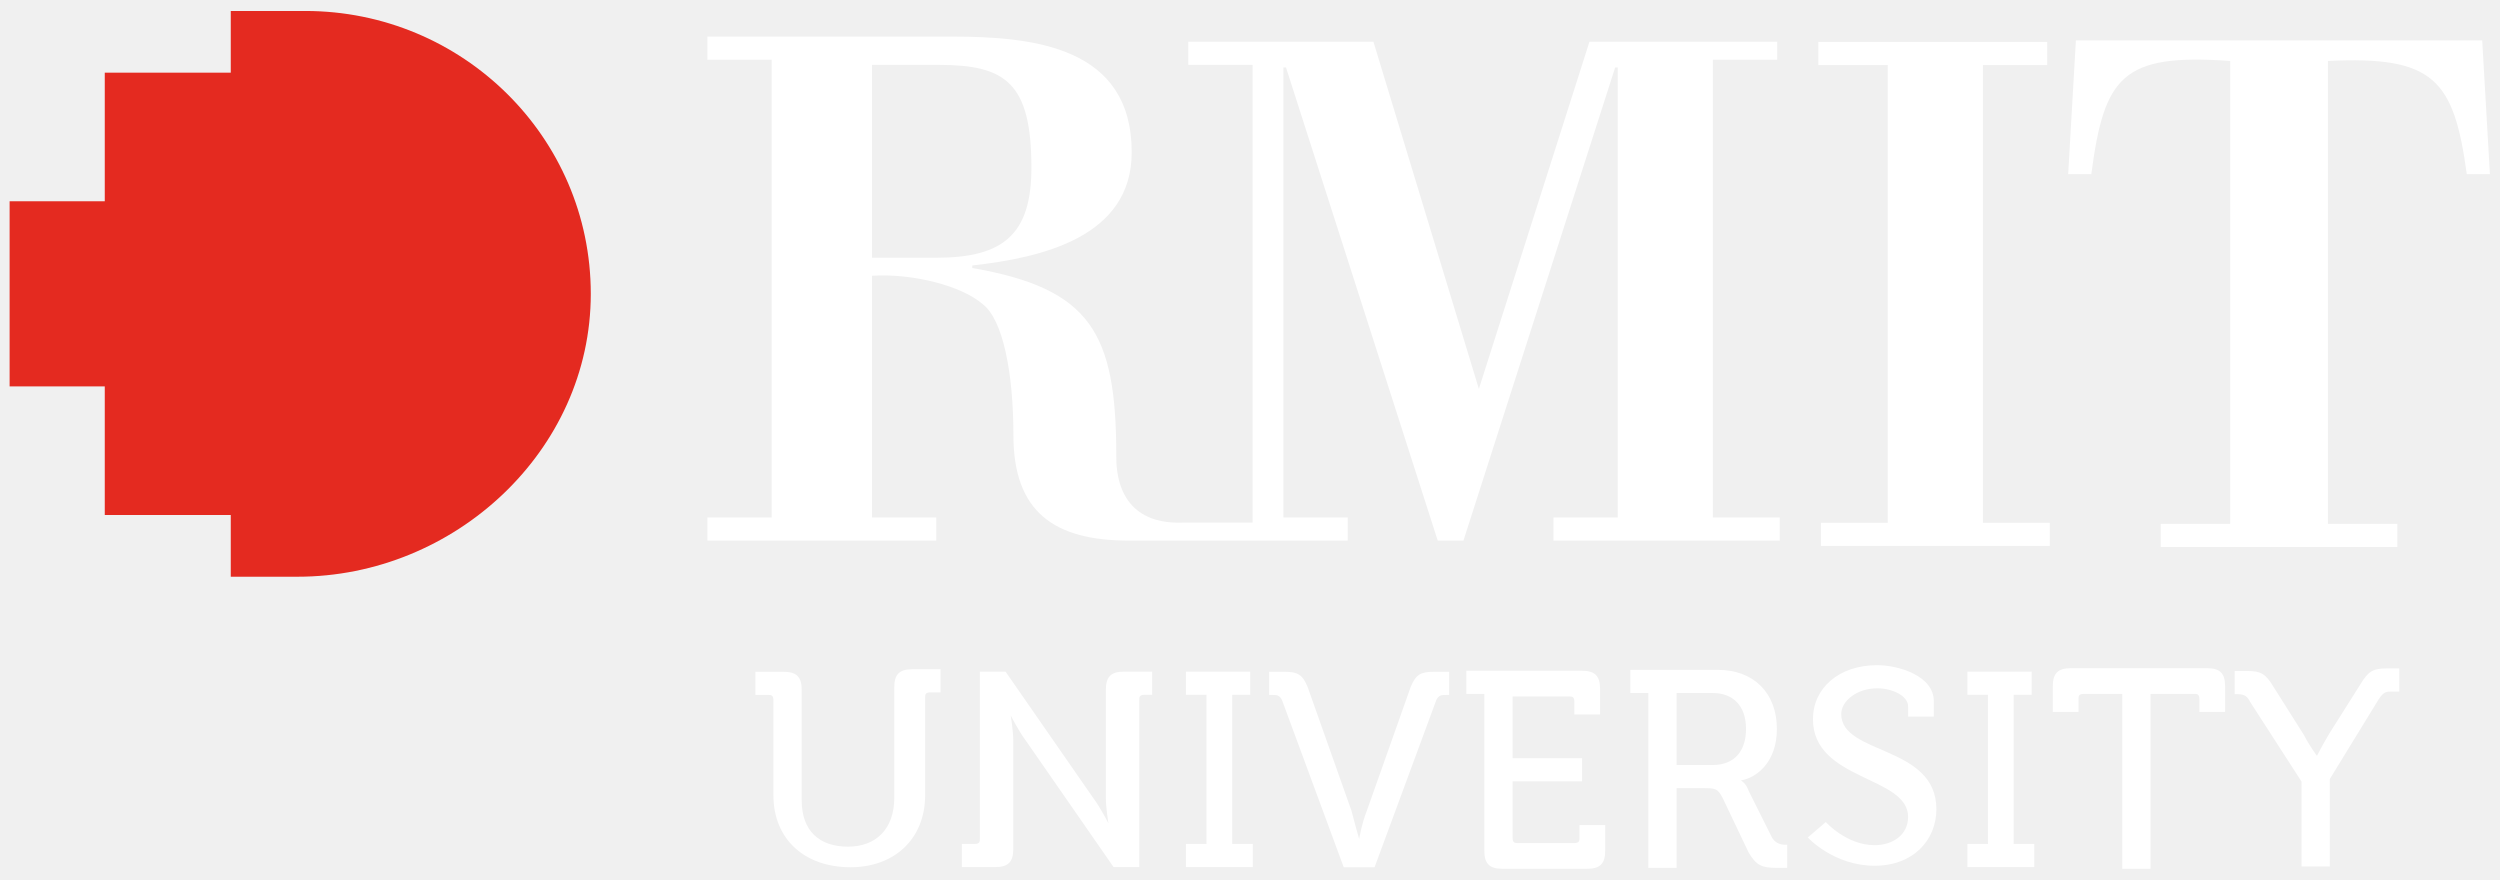
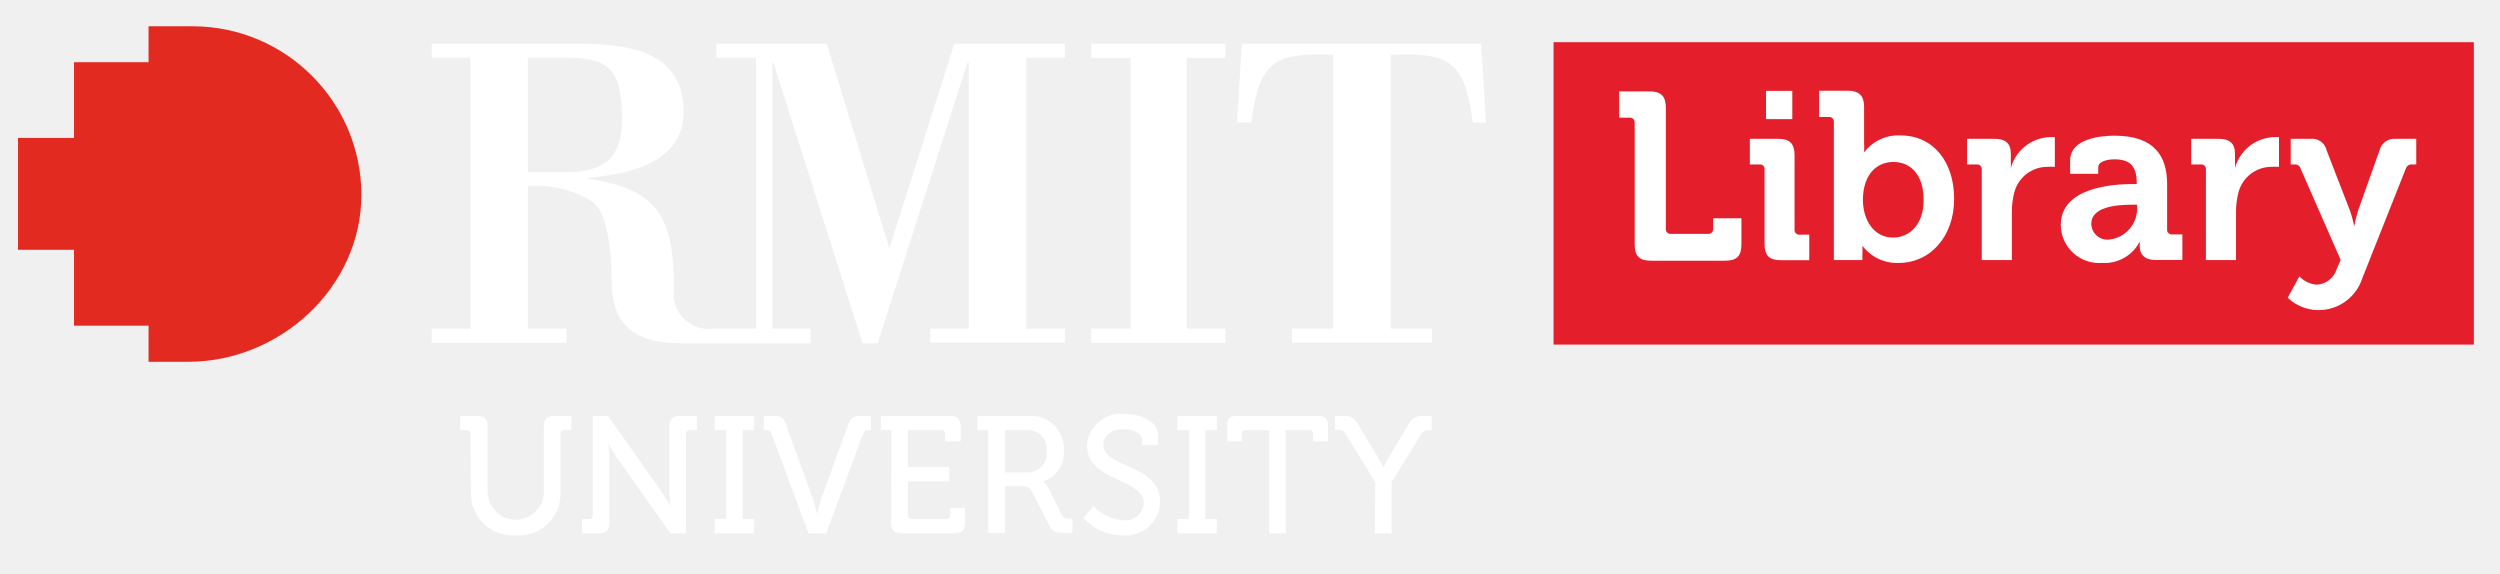
- <svg xmlns="http://www.w3.org/2000/svg" xmlns:xlink="http://www.w3.org/1999/xlink" version="1.1" id="svg5704" x="0px" y="0px" viewBox="25 141 892.9 314.3" style="enable-background:new 25 141 892.9 314.3;" xml:space="preserve">
-   <style type="text/css">
- 	.st0{fill:#FFFFFF;}
- 	.st1{clip-path:url(#SVGID_2_);}
- 	.st2{fill:#E42A20;}
- </style>
-   <g id="layer1" transform="translate(31.7077,-356.127)">
-     <g id="g5781" transform="matrix(7.347708,0,0,7.347708,-970.8187,821.3145)">
-       <g id="g5104" transform="matrix(1.25,0,0,-1.25,224.2235,-60.20847)">
-         <path id="path5106" class="st0" d="M2.7-15.4h2.5v0.9h-8.9v-0.9H-1v-17.8h-2.6v-0.9h8.9v0.9H2.7V-15.4z" />
-       </g>
-       <g id="g5108" transform="matrix(1.25,0,0,-1.25,-466.5253,3.922406)">
-         <g>
-           <defs>
-             <polygon id="SVGID_1_" points="468.7,-5.1 584.5,-5.1 584.5,46.7 468.7,46.7 468.7,-5.1      " />
-           </defs>
-           <clipPath id="SVGID_2_">
-             <use xlink:href="#SVGID_1_" style="overflow:visible;" />
-           </clipPath>
-           <g id="g5110" class="st1">
-             <g id="g5116" transform="translate(568.7147,32.5637)">
-               <path id="path5118" class="st0" d="M2.7-15.4v0.9H0v18c4.1,0.2,4.9-0.7,5.4-4.4h0.9L6,4.3H-9.8l-0.3-5.2h0.9        c0.5,3.8,1.2,4.7,5.4,4.4v-18h-2.7l0-0.9H2.7" />
-             </g>
-             <g id="g5120" transform="translate(544.5986,51.3118)">
-               <path id="path5122" class="st0" d="M2.7-15.4v0.9h-7.3l-4.3-13.5l-4.1,13.5h-7.2v-0.9h2.5v-17.8l-2.7,0        c-2.6-0.1-2.6,2.1-2.6,2.6c0,4.8-1,6.5-5.6,7.3v0.1c2.7,0.3,6.2,1.1,6.2,4.4c0,4.1-3.8,4.5-7,4.5h-9.5v-0.9h2.5v-17.8h-2.5        v-0.9h8.9v0.9h-2.5v9.4c1.6,0.1,3.5-0.4,4.3-1.1c0.8-0.6,1.2-2.7,1.2-5.1c0-3,1.6-4.1,4.5-4.1h8.5v0.9h-2.5v17.5h0.1l5.9-18.4        h1l5.9,18.4h0.1v-17.5h-2.5v-0.9h8.8v0.9H0.2l0,17.8H2.7z M-32.5-22.9v7.5h2.6c2.6,0,3.6-0.7,3.6-4c0-2.6-1.1-3.5-3.7-3.5        H-32.5" />
-             </g>
-             <g id="g5124" transform="translate(487.3641,53.408)">
-               <path id="path5126" class="st2" d="M2.7-15.4h-2.9v-2.4h-4.9v-5h-3.7V-30h3.7v-5h4.9v-2.4h2.6c6.1,0,11.4,4.9,11.4,11        C13.8-20.3,8.8-15.4,2.7-15.4" />
-             </g>
-             <g id="g5128" transform="translate(505.5656,26.6105)">
-               <path id="path5130" class="st0" d="M2.7-15.4c0,0.2-0.1,0.2-0.2,0.2H2v0.9h1.1c0.5,0,0.7-0.2,0.7-0.7v-4.3        c0-1.2,0.7-1.8,1.8-1.8c1.1,0,1.8,0.7,1.8,1.9v4.3c0,0.5,0.2,0.7,0.7,0.7h1.1v-0.9H8.8c-0.2,0-0.2-0.1-0.2-0.2v-3.8        c0-1.7-1.2-2.8-2.9-2.8c-1.8,0-3,1.1-3,2.8L2.7-15.4z" />
-             </g>
-             <g id="g5132" transform="translate(512.8934,21.0164)">
-               <path id="path5134" class="st0" d="M2.7-15.4h0.5c0.2,0,0.2,0.1,0.2,0.2v6.5h1l3.4-4.9c0.3-0.4,0.6-1,0.6-1h0        c0,0-0.1,0.6-0.1,1v4.2c0,0.5,0.2,0.7,0.7,0.7h1.1v-0.9H9.8c-0.2,0-0.2-0.1-0.2-0.2v-6.5h-1l-3.4,4.9c-0.3,0.4-0.6,1-0.6,1h0        c0,0,0.1-0.6,0.1-1v-4.2c0-0.5-0.2-0.7-0.7-0.7H2.7V-15.4z" />
-             </g>
-             <g id="g5136" transform="translate(521.6069,21.0164)">
-               <path id="path5138" class="st0" d="M2.7-15.4h0.8v5.8H2.7v0.9h2.5v-0.9H4.5v-5.8h0.8v-0.9H2.7V-15.4z" />
-             </g>
-             <g id="g5140" transform="translate(525.3431,26.6105)">
-               <path id="path5142" class="st0" d="M2.7-15.4c-0.1,0.2-0.2,0.2-0.4,0.2H2.2v0.9h0.6c0.5,0,0.7-0.1,0.9-0.6l1.7-4.8        c0.1-0.4,0.3-1.1,0.3-1.1h0c0,0,0.1,0.6,0.3,1.1l1.7,4.8c0.2,0.5,0.4,0.6,0.9,0.6h0.6v-0.9H9.1c-0.2,0-0.3,0-0.4-0.2l-2.4-6.5        H5.1L2.7-15.4z" />
-             </g>
-             <g id="g5144" transform="translate(533.2109,26.8508)">
-               <path id="path5146" class="st0" d="M2.7-15.4H2v0.9h4.5c0.5,0,0.7-0.2,0.7-0.7v-1h-1v0.5c0,0.2-0.1,0.2-0.2,0.2H3.8v-2.4h2.7        v-0.9H3.8v-2.2c0-0.2,0.1-0.2,0.2-0.2h2.2c0.2,0,0.2,0.1,0.2,0.2v0.5h1v-1c0-0.5-0.2-0.7-0.7-0.7H3.4c-0.5,0-0.7,0.2-0.7,0.7        V-15.4z" />
-             </g>
-             <g id="g5148" transform="translate(542.0873,24.086)">
-               <path id="path5150" class="st0" d="M2.7-15.4C3.6-15.4,4-14.8,4-14c0,0.9-0.5,1.4-1.3,1.4H1.3v-2.8H2.7z M0.2-12.6h-0.7v0.9        h3.4c1.4,0,2.3-0.9,2.3-2.3c0-1.3-0.8-1.9-1.4-2v0c0,0,0.2-0.1,0.3-0.4L5-18.2c0.1-0.2,0.3-0.3,0.5-0.3h0.1v-0.9H5.2        c-0.6,0-0.8,0.1-1.1,0.6l-1,2.1c-0.2,0.4-0.3,0.4-0.8,0.4h-1v-3.1H0.2C0.2-19.4,0.2-12.6,0.2-12.6z" />
-             </g>
-             <g id="g5152" transform="translate(546.4899,21.8685)">
-               <path id="path5154" class="st0" d="M2.7-15.4c0,0,0.8-0.9,1.9-0.9c0.7,0,1.3,0.4,1.3,1.1c0,1.6-3.7,1.4-3.7,3.8        c0,1.2,1,2.1,2.5,2.1c0.8,0,2.2-0.4,2.2-1.4v-0.6h-1v0.4c0,0.4-0.6,0.7-1.2,0.7c-0.8,0-1.4-0.5-1.4-1c0-1.6,3.7-1.2,3.7-3.7        c0-1.2-0.9-2.2-2.4-2.2c-1.6,0-2.6,1.1-2.6,1.1L2.7-15.4z" />
-             </g>
-             <g id="g5156" transform="translate(551.9955,21.0164)">
-               <path id="path5158" class="st0" d="M2.7-15.4h0.8v5.8H2.7v0.9h2.5v-0.9H4.5v-5.8h0.8v-0.9H2.7V-15.4z" />
-             </g>
-             <g id="g5160" transform="translate(558.017,26.8508)">
-               <path id="path5162" class="st0" d="M2.7-15.4H1.2c-0.2,0-0.2-0.1-0.2-0.2v-0.5H0v1c0,0.5,0.2,0.7,0.7,0.7h5.3        c0.5,0,0.7-0.2,0.7-0.7v-1h-1v0.5c0,0.2-0.1,0.2-0.2,0.2H3.8v-6.8H2.7V-15.4z" />
-             </g>
-             <g id="g5164" transform="translate(564.9893,23.4417)">
-               <path id="path5166" class="st0" d="M2.7-15.4l-2,3.1c-0.1,0.2-0.2,0.3-0.5,0.3H0.1v0.9h0.5c0.5,0,0.7-0.1,1-0.6l1.2-1.9        C3-14,3.3-14.4,3.3-14.4h0c0,0,0.2,0.4,0.5,0.9l1.2,1.9c0.3,0.5,0.5,0.6,1,0.6h0.5v-0.9H6.2c-0.2,0-0.3,0-0.5-0.3l-1.9-3.1        v-3.4H2.7V-15.4z" />
+ <svg xmlns="http://www.w3.org/2000/svg" viewBox="0 0 190.16 43.63">
+   <defs>
+     <style>.cls-1{fill:#fff;}.cls-2{fill:#e22a20;}.cls-3{fill:#e41e2a;}</style>
+   </defs>
+   <g id="Libary_logo" data-name="Libary logo">
+     <g id="white">
+       <g id="layer1">
+         <g id="g5781">
+           <g id="g5108">
+             <g id="g5110">
+               <path id="path5106" class="cls-1" d="M90.26,4.4h2.95V3.32H83V4.4h3V25H83v1.08H93.21V25H90.26Z" />
+               <g id="g5116">
+                 <path id="path5118" class="cls-1" d="M108.93,26.11V25h-3.14V4.17c4.8-.24,5.62.79,6.24,5.15h1l-.37-6H94.46l-.37,6h1.08c.62-4.36,1.43-5.39,6.24-5.15V25H98.27v1.07h10.66" />
+               </g>
+               <g id="g5120">
+                 <path id="path5122" class="cls-1" d="M81,4.39V3.32H72.59L67.65,18.9,62.88,3.32H54.5V4.39h3V25H54.26a2.67,2.67,0,0,1-3-3c0-5.56-1.2-7.58-6.53-8.41v-.07C47.93,13.25,52,12.35,52,8.5c0-4.74-4.43-5.18-8.16-5.18h-11V4.39h2.94V25H32.84v1.08H43.09V25H40.15V14.15a8.13,8.13,0,0,1,5,1.24c.89.75,1.37,3.09,1.37,5.91,0,3.49,1.8,4.81,5.25,4.81h9.88V25H58.75V4.75h.07l6.79,21.36h1.15L73.59,4.75h.1V25H70.76v1.07H81V25H78.06V4.39Zm-40.85,8.7V4.39h3c3,0,4.16.77,4.16,4.6,0,3-1.26,4.1-4.33,4.1h-2.8" />
+               </g>
+               <g id="g5124">
+                 <path id="path5126" class="cls-2" d="M14.7,2H11.3V4.73H5.63v5.76H1.37V19H5.63v5.77H11.3v2.75h3c7,0,13.19-5.66,13.19-12.73A12.85,12.85,0,0,0,14.7,2" />
+               </g>
+               <g id="g5128">
+                 <path id="path5130" class="cls-1" d="M35.78,33a.25.25,0,0,0-.27-.28H35V31.64h1.28c.57,0,.81.24.81.81v4.94a2.14,2.14,0,1,0,4.28,0V32.45c0-.57.25-.81.82-.81h1.27v1.08h-.55a.25.25,0,0,0-.28.28v4.44a3.16,3.16,0,0,1-3.39,3.28,3.18,3.18,0,0,1-3.42-3.28Z" />
+               </g>
+               <g id="g5132">
+                 <path id="path5134" class="cls-1" d="M44.27,39.48h.55a.25.25,0,0,0,.27-.28V31.64h1.16l4,5.65c.33.48.75,1.22.75,1.22h0a12,12,0,0,1-.09-1.22V32.45c0-.57.24-.81.83-.81H53v1.08h-.54a.25.25,0,0,0-.28.28v7.57H51l-4-5.65c-.33-.49-.73-1.22-.73-1.22h0s.08.72.08,1.22v4.84c0,.57-.24.81-.81.81H44.27Z" />
+               </g>
+               <g id="g5136">
+                 <path id="path5138" class="cls-1" d="M54.36,39.48h.88V32.72h-.88V31.64h3v1.08h-.87v6.76h.87v1.09h-3Z" />
+               </g>
+               <g id="g5140">
+                 <path id="path5142" class="cls-1" d="M58.69,33a.36.36,0,0,0-.41-.28H58.1V31.64h.71c.63,0,.85.14,1,.73l2,5.51c.16.48.34,1.22.34,1.22h0a10.92,10.92,0,0,1,.34-1.22l2-5.51c.21-.59.42-.73,1.05-.73h.71v1.08h-.18c-.23,0-.34.05-.42.28l-2.81,7.57H61.5Z" />
+               </g>
+               <g id="g5144">
+                 <path id="path5146" class="cls-1" d="M67.81,32.72H67V31.64h5.26c.57,0,.81.24.81.81v1.12H71.89V33a.25.25,0,0,0-.28-.28H69.07v2.8H72.2v1.09H69.07V39.2a.25.25,0,0,0,.28.28H72a.26.26,0,0,0,.28-.28v-.57H73.4v1.13c0,.57-.24.81-.81.81h-4c-.57,0-.81-.24-.81-.81Z" />
+               </g>
+               <g id="g5148">
+                 <path id="path5150" class="cls-1" d="M78.09,35.93a1.45,1.45,0,0,0,1.53-1.62,1.43,1.43,0,0,0-1.51-1.59H76.44v3.21Zm-2.92-3.21h-.82V31.64h3.9a2.48,2.48,0,0,1,2.67,2.62,2.29,2.29,0,0,1-1.61,2.36v0a.94.94,0,0,1,.38.4l1.08,2.14c.13.27.33.29.63.29h.17v1.09H81c-.7,0-1-.09-1.24-.67l-1.22-2.4c-.23-.42-.39-.49-.89-.49H76.44v3.56H75.17Z" />
+               </g>
+               <g id="g5152">
+                 <path id="path5154" class="cls-1" d="M83.19,38.5a3.25,3.25,0,0,0,2.24,1.07A1.39,1.39,0,0,0,87,38.24c0-1.87-4.32-1.58-4.32-4.36a2.58,2.58,0,0,1,2.86-2.4c1,0,2.55.44,2.55,1.65v.73H86.88v-.41c0-.47-.67-.81-1.38-.81-1,0-1.57.53-1.57,1.2,0,1.81,4.31,1.4,4.31,4.34a2.6,2.6,0,0,1-2.84,2.54,4,4,0,0,1-3-1.33Z" />
+               </g>
+               <g id="g5156">
+                 <path id="path5158" class="cls-1" d="M89.56,39.48h.88V32.72h-.88V31.64h3v1.08h-.87v6.76h.87v1.09h-3Z" />
+               </g>
+               <g id="g5160">
+                 <path id="path5162" class="cls-1" d="M96.54,32.72h-1.8a.25.25,0,0,0-.28.28v.57H93.34V32.4c0-.57.19-.76.75-.76h6.16c.56,0,.76.19.76.76v1.17H99.88V33a.25.25,0,0,0-.28-.28H97.8v7.85H96.54Z" />
+               </g>
+               <g id="g5164">
+                 <path id="path5166" class="cls-1" d="M104.61,36.67,102.35,33a.53.53,0,0,0-.55-.32h-.25V31.64h.58a1.1,1.1,0,0,1,1.2.68l1.36,2.25c.29.5.54,1,.54,1h0s.24-.5.54-1l1.35-2.25a1.1,1.1,0,0,1,1.2-.68h.58v1.08h-.24a.54.54,0,0,0-.56.32l-2.25,3.63v3.9h-1.27Z" />
+               </g>
            </g>
          </g>
        </g>
      </g>
+       <rect class="cls-3" x="118.17" y="3.21" width="70" height="23" />
+       <path class="cls-1" d="M124.34,9.35a.36.36,0,0,0-.4-.4h-.78v-2h2.32c.87,0,1.23.38,1.23,1.23v9.21a.36.36,0,0,0,.4.4h2.8a.36.36,0,0,0,.4-.4V16.6h2.15v2c0,.87-.36,1.23-1.23,1.23h-5.66c-.87,0-1.23-.36-1.23-1.23Z" />
+       <path class="cls-1" d="M134.22,12.91a.35.35,0,0,0-.4-.4h-.72V10.56h2.19c.85,0,1.21.38,1.21,1.23v5.67a.36.36,0,0,0,.4.39h.72v1.94h-2.19c-.85,0-1.21-.36-1.21-1.23Zm.11-6h2V9.06h-2Z" />
+       <path class="cls-1" d="M139.49,9.29a.35.35,0,0,0-.4-.39h-.72v-2h2.18c.86,0,1.24.38,1.24,1.23v2.68a7.19,7.19,0,0,1,0,.78h0a3.26,3.26,0,0,1,2.76-1.29c2.5,0,4.09,2,4.09,4.83S146.85,20,144.41,20a3.28,3.28,0,0,1-2.75-1.31h0a4.51,4.51,0,0,1,0,.62v.47h-2.17ZM144,18.07c1.25,0,2.32-1,2.32-2.86s-.94-2.89-2.3-2.89c-1.19,0-2.32.86-2.32,2.91C141.71,16.66,142.47,18.07,144,18.07Z" />
+       <path class="cls-1" d="M150.74,12.91a.35.35,0,0,0-.39-.4h-.73V10.56h2.1c.82,0,1.23.34,1.23,1.12v.55a4.87,4.87,0,0,1,0,.57h0a3.18,3.18,0,0,1,2.93-2.37,2.74,2.74,0,0,1,.42,0v2.26a4.79,4.79,0,0,0-.56,0,2.6,2.6,0,0,0-2.52,1.93,5.92,5.92,0,0,0-.19,1.5v3.66h-2.29Z" />
+       <path class="cls-1" d="M162.24,14h.29v-.07c0-1.32-.53-1.81-1.7-1.81-.42,0-1.23.11-1.23.61v.49h-2.14v-1c0-1.72,2.43-1.9,3.38-1.9,3.08,0,4,1.61,4,3.68v3.44a.35.35,0,0,0,.39.39H166v1.94h-2.07c-.85,0-1.17-.47-1.17-1a3.57,3.57,0,0,1,0-.4h0A3,3,0,0,1,159.9,20a2.92,2.92,0,0,1-3.15-2.88C156.75,14.23,160.74,14,162.24,14Zm-1.78,4.22a2.38,2.38,0,0,0,2.1-2.43v-.22h-.39c-1.2,0-3.1.17-3.1,1.45A1.23,1.23,0,0,0,160.46,18.22Z" />
+       <path class="cls-1" d="M167.79,12.91a.35.35,0,0,0-.39-.4h-.73V10.56h2.1c.82,0,1.23.34,1.23,1.12v.55a4.87,4.87,0,0,1,0,.57h0a3.18,3.18,0,0,1,2.93-2.37,2.74,2.74,0,0,1,.42,0v2.26a4.79,4.79,0,0,0-.56,0,2.6,2.6,0,0,0-2.52,1.93,5.92,5.92,0,0,0-.19,1.5v3.66h-2.29Z" />
+       <path class="cls-1" d="M176.21,21.65a1.65,1.65,0,0,0,1.52-1.17l.31-.71L175,12.84a.44.44,0,0,0-.49-.33h-.27V10.56h1.52a1.12,1.12,0,0,1,1.21.87L178.74,16a8,8,0,0,1,.33,1.23h0a11.09,11.09,0,0,1,.3-1.23L181,11.43a1.15,1.15,0,0,1,1.23-.87h1.56v1.95h-.28a.46.46,0,0,0-.52.33l-3.31,8.34a3.49,3.49,0,0,1-3.33,2.41,3.43,3.43,0,0,1-2.34-.94l.89-1.63A2,2,0,0,0,176.21,21.65Z" />
    </g>
  </g>
</svg>
